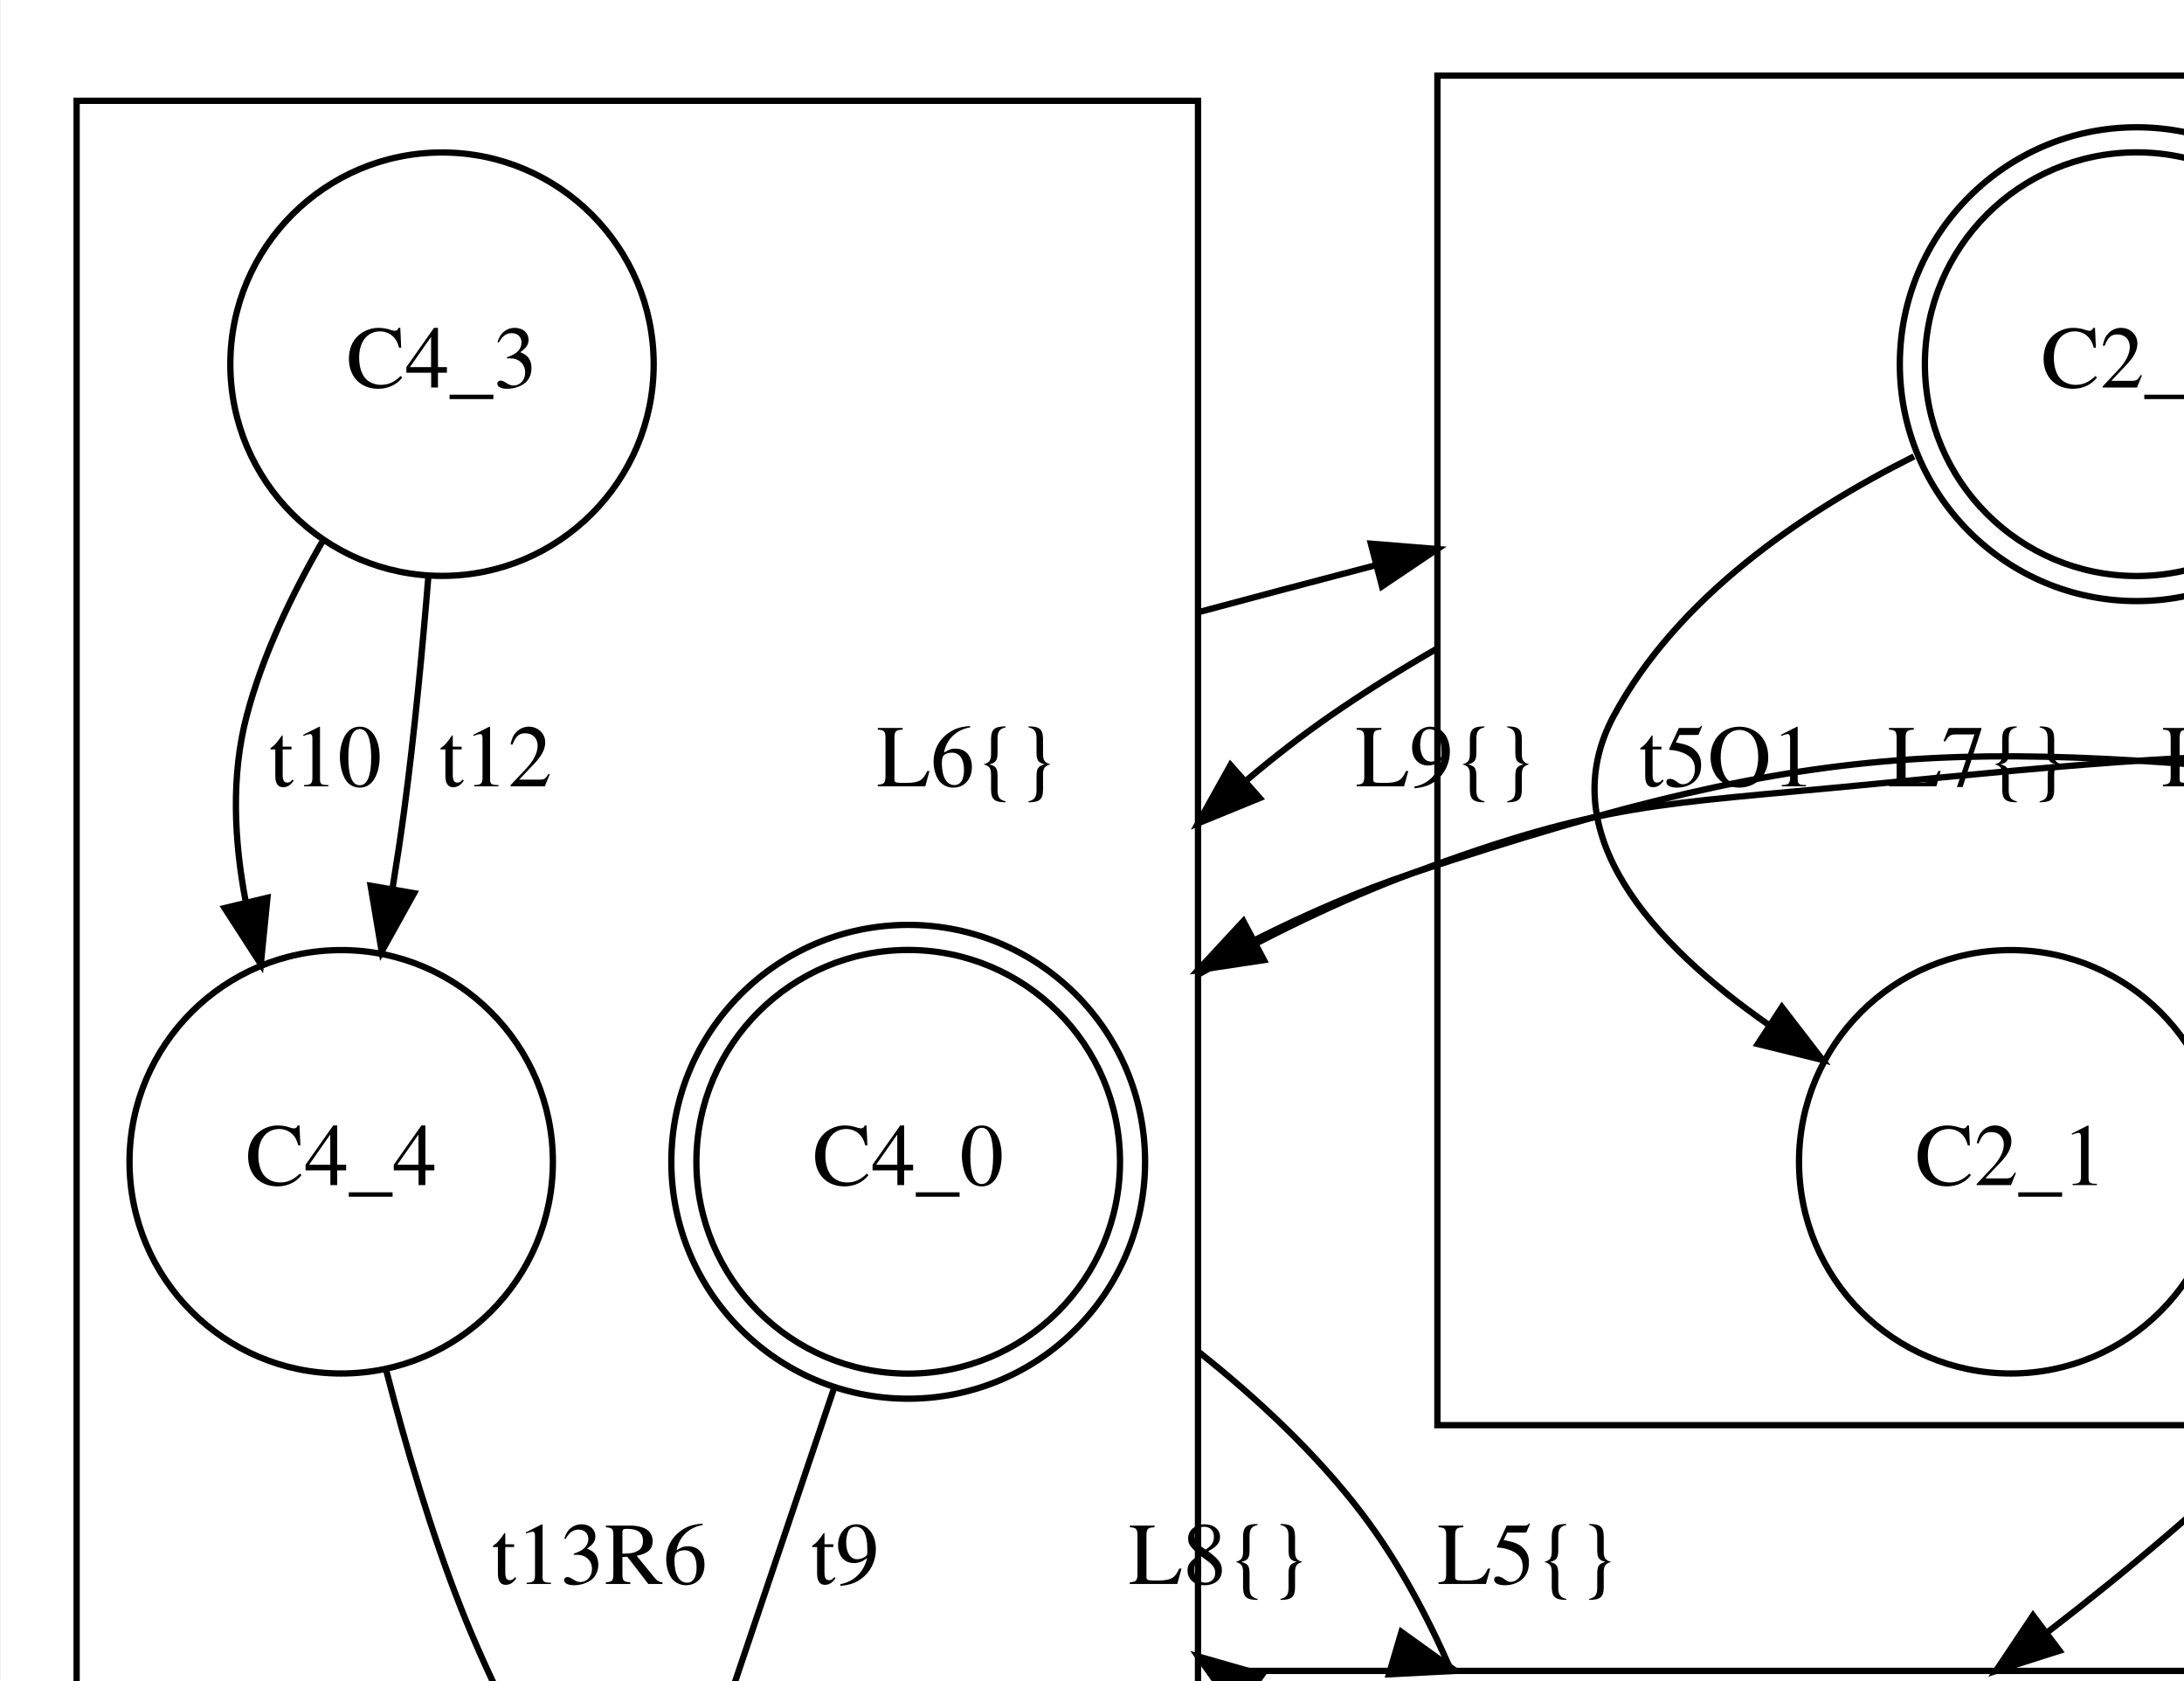
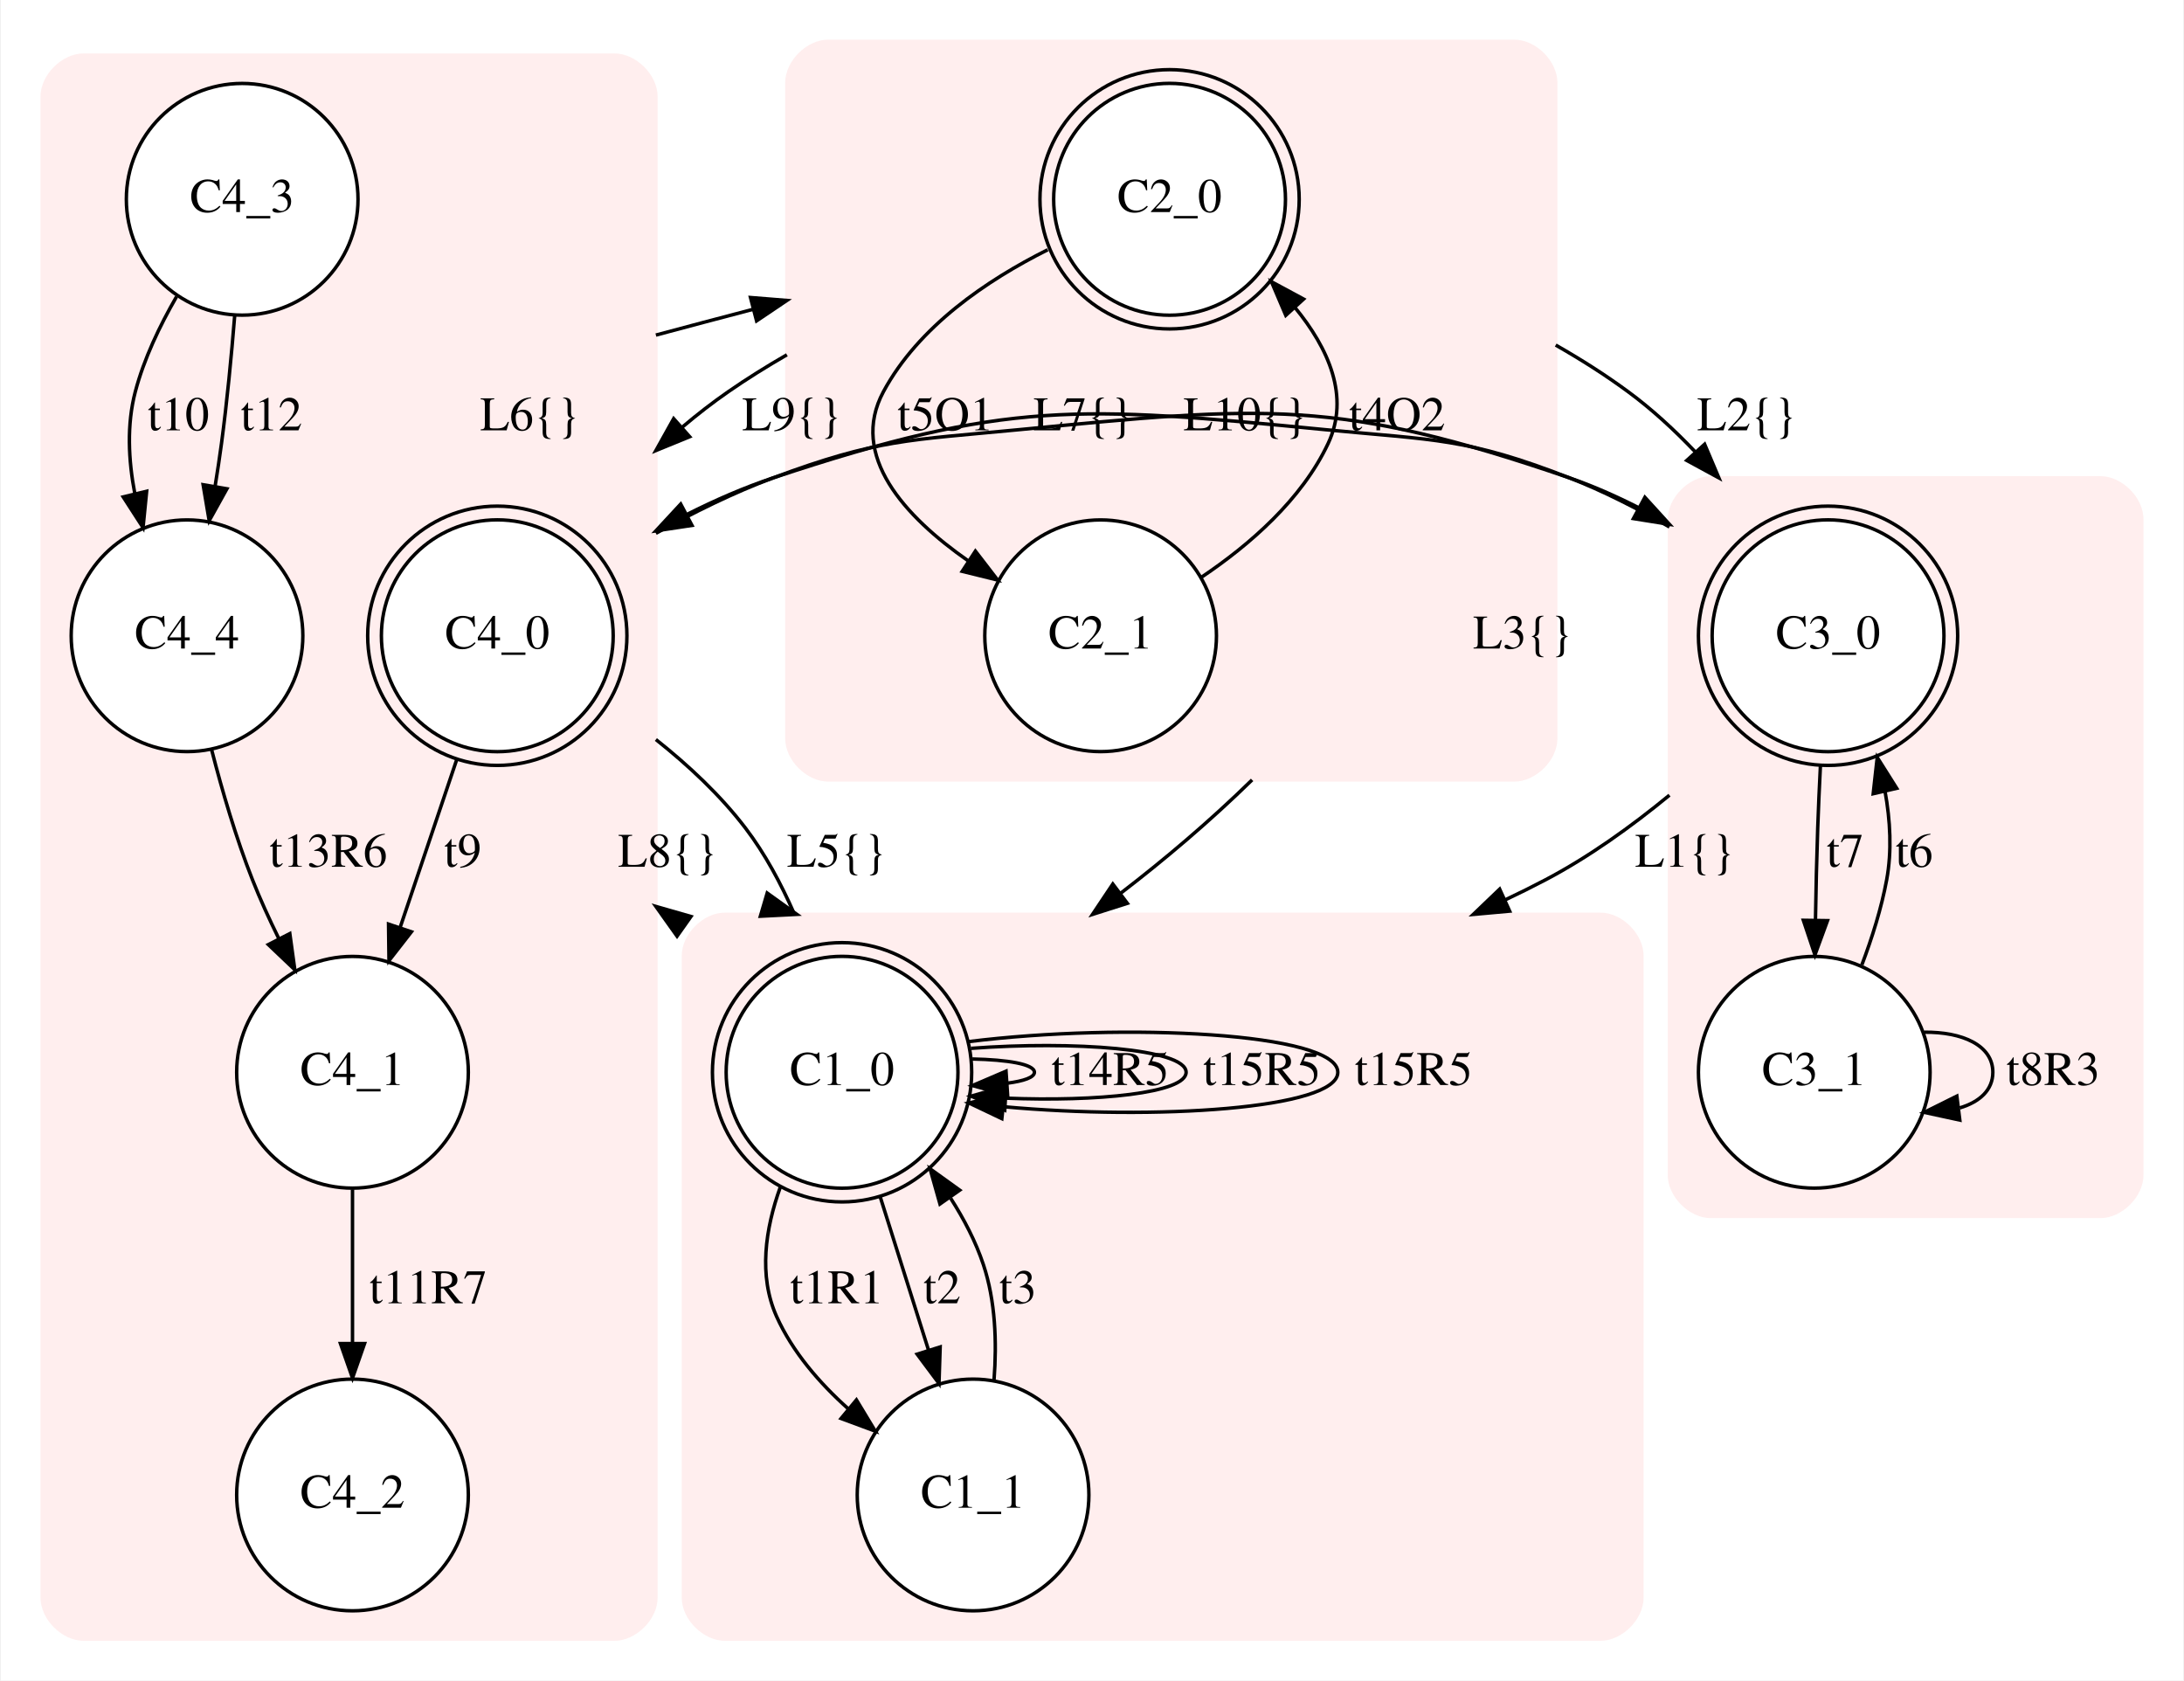
- <svg xmlns="http://www.w3.org/2000/svg" width="468pt" height="360pt" viewBox="0.00 0.00 467.57 360.00">
-   <g id="graph0" class="graph" transform="scale(1.35 1.35) rotate(0) translate(4 483.38)">
+ <svg xmlns="http://www.w3.org/2000/svg" width="633pt" height="487pt" viewBox="0.00 0.00 633.00 487.38">
+   <g id="graph0" class="graph" transform="scale(1 1) rotate(0) translate(4 483.38)">
    <polygon fill="white" stroke="transparent" points="-4,4 -4,-483.38 629,-483.38 629,4 -4,4" />
    <g id="clust1" class="cluster">
-       <polygon fill="none" stroke="black" points="194,-8 194,-218.19 472,-218.19 472,-8 194,-8" />
+       <path fill="#ffeeee" stroke="#ffeeee" d="M206,-8C206,-8 460,-8 460,-8 466,-8 472,-14 472,-20 472,-20 472,-206.19 472,-206.19 472,-212.19 466,-218.19 460,-218.19 460,-218.19 206,-218.19 206,-218.19 200,-218.19 194,-212.19 194,-206.19 194,-206.19 194,-20 194,-20 194,-14 200,-8 206,-8" />
    </g>
    <g id="clust2" class="cluster">
-       <polygon fill="none" stroke="black" points="224,-257.19 224,-471.38 447,-471.38 447,-257.19 224,-257.19" />
+       <path fill="#ffeeee" stroke="#ffeeee" d="M236,-257.19C236,-257.19 435,-257.19 435,-257.19 441,-257.19 447,-263.19 447,-269.19 447,-269.19 447,-459.38 447,-459.38 447,-465.38 441,-471.38 435,-471.38 435,-471.38 236,-471.38 236,-471.38 230,-471.38 224,-465.38 224,-459.38 224,-459.38 224,-269.19 224,-269.19 224,-263.19 230,-257.19 236,-257.19" />
    </g>
    <g id="clust3" class="cluster">
-       <polygon fill="none" stroke="black" points="480,-130.59 480,-344.78 617,-344.78 617,-130.59 480,-130.59" />
+       <path fill="#ffeeee" stroke="#ffeeee" d="M492,-130.59C492,-130.59 605,-130.59 605,-130.59 611,-130.59 617,-136.59 617,-142.59 617,-142.59 617,-332.78 617,-332.78 617,-338.78 611,-344.78 605,-344.78 605,-344.78 492,-344.78 492,-344.78 486,-344.78 480,-338.78 480,-332.78 480,-332.78 480,-142.59 480,-142.59 480,-136.59 486,-130.59 492,-130.59" />
    </g>
    <g id="clust4" class="cluster">
-       <polygon fill="none" stroke="black" points="8,-8 8,-467.38 186,-467.38 186,-8 8,-8" />
+       <path fill="#ffeeee" stroke="#ffeeee" d="M20,-8C20,-8 174,-8 174,-8 180,-8 186,-14 186,-20 186,-20 186,-455.38 186,-455.38 186,-461.38 180,-467.38 174,-467.38 174,-467.38 20,-467.38 20,-467.38 14,-467.38 8,-461.38 8,-455.38 8,-455.38 8,-20 8,-20 8,-14 14,-8 20,-8" />
    </g>
    <g id="node1" class="node">
-       <ellipse fill="none" stroke="black" cx="240" cy="-172.39" rx="33.62" ry="33.62" />
+       <ellipse fill="white" stroke="black" cx="240" cy="-172.39" rx="33.62" ry="33.62" />
      <ellipse fill="none" stroke="black" cx="240" cy="-172.39" rx="37.6" ry="37.6" />
      <text text-anchor="middle" x="240" y="-168.69" font-family="Times,serif" font-size="14.00">C1_0</text>
    </g>
    <g id="edge4" class="edge">
      <path fill="none" stroke="black" d="M277.81,-176.24C288.03,-176.03 295.8,-174.75 295.8,-172.39 295.8,-170.92 292.76,-169.86 287.99,-169.23" />
      <polygon fill="black" stroke="black" points="288.03,-165.72 277.81,-168.54 287.56,-172.71 288.03,-165.72" />
      <text text-anchor="middle" x="317.8" y="-168.69" font-family="Times,serif" font-size="14.00">t14R5</text>
    </g>
    <g id="edge5" class="edge">
      <path fill="none" stroke="black" d="M277.41,-179.33C306.83,-181.54 339.8,-179.23 339.8,-172.39 339.8,-166.32 313.88,-163.82 287.49,-164.88" />
      <polygon fill="black" stroke="black" points="287.2,-161.39 277.41,-165.46 287.6,-168.38 287.2,-161.39" />
      <text text-anchor="middle" x="361.8" y="-168.69" font-family="Times,serif" font-size="14.00">t15R5</text>
    </g>
    <g id="edge6" class="edge">
      <path fill="none" stroke="black" d="M276.78,-181.29C321.44,-186.86 383.8,-183.89 383.8,-172.39 383.8,-161.74 330.35,-158.41 286.99,-162.39" />
      <polygon fill="black" stroke="black" points="286.35,-158.94 276.78,-163.49 287.1,-165.9 286.35,-158.94" />
      <text text-anchor="middle" x="405.8" y="-168.69" font-family="Times,serif" font-size="14.00">t15R5</text>
    </g>
    <g id="node2" class="node">
-       <ellipse fill="none" stroke="black" cx="278" cy="-49.8" rx="33.6" ry="33.6" />
+       <ellipse fill="white" stroke="black" cx="278" cy="-49.8" rx="33.6" ry="33.6" />
      <text text-anchor="middle" x="278" y="-46.1" font-family="Times,serif" font-size="14.00">C1_1</text>
    </g>
    <g id="edge1" class="edge">
      <path fill="none" stroke="black" d="M222.08,-139.05C217.75,-127 215.71,-113.4 221,-101.59 225.61,-91.31 233.44,-82.26 241.84,-74.75" />
      <polygon fill="black" stroke="black" points="244.17,-77.37 249.65,-68.3 239.71,-71.98 244.17,-77.37" />
      <text text-anchor="middle" x="238.5" y="-105.39" font-family="Times,serif" font-size="14.00">t1R1</text>
    </g>
    <g id="edge2" class="edge">
      <path fill="none" stroke="black" d="M251.09,-136.19C255.47,-122.29 260.53,-106.23 265.08,-91.81" />
      <polygon fill="black" stroke="black" points="268.46,-92.73 268.12,-82.14 261.78,-90.63 268.46,-92.73" />
      <text text-anchor="middle" x="269" y="-105.39" font-family="Times,serif" font-size="14.00">t2</text>
    </g>
    <g id="node7" class="node">
-       <ellipse fill="none" stroke="black" cx="140" cy="-298.99" rx="33.62" ry="33.62" />
+       <ellipse fill="white" stroke="black" cx="140" cy="-298.99" rx="33.62" ry="33.62" />
      <ellipse fill="none" stroke="black" cx="140" cy="-298.99" rx="37.6" ry="37.6" />
      <text text-anchor="middle" x="140" y="-295.29" font-family="Times,serif" font-size="14.00">C4_0</text>
    </g>
    <g id="edge23" class="edge">
      <path fill="none" stroke="black" d="M194,-214.83C192,-216.24 190,-217.66 188,-219.07" />
      <polygon fill="black" stroke="black" points="192.14,-211.86 186,-220.49 196.18,-217.57 192.14,-211.86" />
      <text text-anchor="middle" x="189.5" y="-231.99" font-family="Times,serif" font-size="14.00">L8{}</text>
    </g>
    <g id="edge3" class="edge">
      <path fill="none" stroke="black" d="M284.09,-83.23C284.92,-94.07 284.5,-106.07 281,-116.59 278.78,-123.26 275.4,-129.77 271.51,-135.84" />
      <polygon fill="black" stroke="black" points="268.4,-134.19 265.53,-144.39 274.13,-138.2 268.4,-134.19" />
      <text text-anchor="middle" x="291" y="-105.39" font-family="Times,serif" font-size="14.00">t3</text>
    </g>
    <g id="node3" class="node">
-       <ellipse fill="none" stroke="black" cx="335" cy="-425.58" rx="33.62" ry="33.62" />
+       <ellipse fill="white" stroke="black" cx="335" cy="-425.58" rx="33.62" ry="33.62" />
      <ellipse fill="none" stroke="black" cx="335" cy="-425.58" rx="37.6" ry="37.6" />
      <text text-anchor="middle" x="335" y="-421.88" font-family="Times,serif" font-size="14.00">C2_0</text>
    </g>
    <g id="edge19" class="edge">
      <path fill="none" stroke="black" d="M358.94,-257.19C346.52,-245.05 333.5,-234.06 320.82,-224.32" />
      <polygon fill="black" stroke="black" points="322.75,-221.39 312.65,-218.18 318.54,-226.99 322.75,-221.39" />
      <text text-anchor="middle" x="437.5" y="-295.29" font-family="Times,serif" font-size="14.00">L3{}</text>
    </g>
    <g id="node4" class="node">
-       <ellipse fill="none" stroke="black" cx="315" cy="-298.99" rx="33.6" ry="33.6" />
+       <ellipse fill="white" stroke="black" cx="315" cy="-298.99" rx="33.6" ry="33.6" />
      <text text-anchor="middle" x="315" y="-295.29" font-family="Times,serif" font-size="14.00">C2_1</text>
    </g>
    <g id="edge8" class="edge">
      <path fill="none" stroke="black" d="M299.65,-410.94C281.94,-402.08 262.15,-388.64 252,-369.78 242.01,-351.21 258.15,-333.6 276.59,-320.72" />
      <polygon fill="black" stroke="black" points="278.68,-323.54 285.14,-315.15 274.85,-317.68 278.68,-323.54" />
      <text text-anchor="middle" x="270" y="-358.58" font-family="Times,serif" font-size="14.00">t5O1</text>
    </g>
    <g id="node5" class="node">
-       <ellipse fill="none" stroke="black" cx="526" cy="-298.99" rx="33.62" ry="33.62" />
+       <ellipse fill="white" stroke="black" cx="526" cy="-298.99" rx="33.62" ry="33.62" />
      <ellipse fill="none" stroke="black" cx="526" cy="-298.99" rx="37.6" ry="37.6" />
      <text text-anchor="middle" x="526" y="-295.29" font-family="Times,serif" font-size="14.00">C3_0</text>
    </g>
    <g id="edge18" class="edge">
      <path fill="none" stroke="black" d="M447,-383.3C454.33,-379.13 461.41,-374.63 468,-369.78 474.85,-364.74 481.39,-358.72 487.45,-352.36" />
      <polygon fill="black" stroke="black" points="490.2,-354.54 494.33,-344.78 485.02,-349.84 490.2,-354.54" />
      <text text-anchor="middle" x="502.5" y="-358.58" font-family="Times,serif" font-size="14.00">L2{}</text>
    </g>
    <g id="edge24" class="edge">
      <path fill="none" stroke="black" d="M224,-380.48C218.12,-377.09 212.41,-373.53 207,-369.78 202.48,-366.65 198.01,-363.18 193.67,-359.51" />
      <polygon fill="black" stroke="black" points="195.8,-356.72 186,-352.71 191.16,-361.96 195.8,-356.72" />
      <text text-anchor="middle" x="225.5" y="-358.58" font-family="Times,serif" font-size="14.00">L9{}</text>
    </g>
    <g id="edge7" class="edge">
      <path fill="none" stroke="black" d="M344.32,-316.02C358.18,-325.34 373.34,-338.47 381,-354.78 387.37,-368.36 381.1,-382.35 371.36,-394.21" />
      <polygon fill="black" stroke="black" points="368.71,-391.92 364.55,-401.67 373.88,-396.64 368.71,-391.92" />
      <text text-anchor="middle" x="401" y="-358.58" font-family="Times,serif" font-size="14.00">t4O2</text>
    </g>
    <g id="edge17" class="edge">
      <path fill="none" stroke="black" d="M480,-252.76C468.88,-243.61 456.56,-234.79 444,-228.19 440.2,-226.19 436.33,-224.27 432.39,-222.41" />
      <polygon fill="black" stroke="black" points="433.65,-219.13 423.1,-218.18 430.75,-225.51 433.65,-219.13" />
      <text text-anchor="middle" x="484.5" y="-231.99" font-family="Times,serif" font-size="14.00">L1{}</text>
    </g>
    <g id="node6" class="node">
-       <ellipse fill="none" stroke="black" cx="522" cy="-172.39" rx="33.6" ry="33.6" />
+       <ellipse fill="white" stroke="black" cx="522" cy="-172.39" rx="33.6" ry="33.6" />
      <text text-anchor="middle" x="522" y="-168.69" font-family="Times,serif" font-size="14.00">C3_1</text>
    </g>
    <g id="edge10" class="edge">
      <path fill="none" stroke="black" d="M523.78,-261.15C523.48,-255.15 523.2,-249 523,-243.19 522.7,-234.57 522.49,-225.35 522.35,-216.53" />
      <polygon fill="black" stroke="black" points="525.84,-216.37 522.2,-206.42 518.84,-216.47 525.84,-216.37" />
      <text text-anchor="middle" x="531" y="-231.99" font-family="Times,serif" font-size="14.00">t7</text>
    </g>
    <g id="edge25" class="edge">
      <path fill="none" stroke="black" d="M480,-330.54C470.7,-335.91 460.77,-340.98 451,-344.78 421.03,-356.46 412.01,-355.66 380,-358.78 308.96,-365.72 287.74,-367.31 220,-344.78 211.64,-342 203.17,-338.3 195.03,-334.19" />
      <polygon fill="black" stroke="black" points="196.47,-331 186,-329.42 193.2,-337.19 196.47,-331" />
      <text text-anchor="middle" x="357" y="-358.58" font-family="Times,serif" font-size="14.00">L10{}</text>
    </g>
    <g id="edge9" class="edge">
      <path fill="none" stroke="black" d="M535.81,-203.54C538.78,-211.4 541.48,-219.97 543,-228.19 544.55,-236.56 544.06,-245.43 542.52,-253.94" />
      <polygon fill="black" stroke="black" points="539.1,-253.18 540.27,-263.71 545.92,-254.75 539.1,-253.18" />
      <text text-anchor="middle" x="551" y="-231.99" font-family="Times,serif" font-size="14.00">t6</text>
    </g>
    <g id="edge11" class="edge">
      <path fill="none" stroke="black" d="M553.87,-184.01C564.89,-184.14 573.8,-180.26 573.8,-172.39 573.8,-167.23 569.96,-163.78 564.21,-162.06" />
      <polygon fill="black" stroke="black" points="564.22,-158.53 553.87,-160.77 563.36,-165.48 564.22,-158.53" />
      <text text-anchor="middle" x="591.3" y="-168.69" font-family="Times,serif" font-size="14.00">t8R3</text>
    </g>
    <g id="edge20" class="edge">
      <path fill="none" stroke="black" d="M186,-268.9C195.48,-261.38 204.76,-252.69 212,-243.19 217.64,-235.79 222.3,-227.1 226.1,-218.42" />
      <polygon fill="black" stroke="black" points="218.29,-224.37 226.89,-218.19 216.31,-217.65 218.29,-224.37" />
      <text text-anchor="middle" x="238.5" y="-231.99" font-family="Times,serif" font-size="14.00">L5{}</text>
    </g>
    <g id="edge21" class="edge">
      <path fill="none" stroke="black" d="M186,-386.2C194.9,-388.59 204.4,-391.1 214.15,-393.66" />
      <polygon fill="black" stroke="black" points="213.44,-397.09 224,-396.24 215.21,-390.32 213.44,-397.09" />
      <text text-anchor="middle" x="149.5" y="-358.58" font-family="Times,serif" font-size="14.00">L6{}</text>
    </g>
    <g id="edge22" class="edge">
      <path fill="none" stroke="black" d="M186,-328.7C196.82,-334.73 208.56,-340.52 220,-344.78 250.34,-356.09 259.27,-355.66 291.5,-358.78 362.33,-365.65 383.7,-367.91 451,-344.78 457.76,-342.46 464.56,-339.45 471.16,-336.09" />
      <polygon fill="black" stroke="black" points="472.87,-339.14 480,-331.31 469.54,-332.98 472.87,-339.14" />
      <text text-anchor="middle" x="310" y="-358.58" font-family="Times,serif" font-size="14.00">L7{}</text>
    </g>
    <g id="node8" class="node">
-       <ellipse fill="none" stroke="black" cx="98" cy="-172.39" rx="33.6" ry="33.6" />
+       <ellipse fill="white" stroke="black" cx="98" cy="-172.39" rx="33.6" ry="33.6" />
      <text text-anchor="middle" x="98" y="-168.69" font-family="Times,serif" font-size="14.00">C4_1</text>
    </g>
    <g id="edge12" class="edge">
      <path fill="none" stroke="black" d="M128.19,-262.95C123.09,-247.81 117.08,-229.99 111.77,-214.25" />
      <polygon fill="black" stroke="black" points="115.09,-213.13 108.58,-204.77 108.45,-215.36 115.09,-213.13" />
      <text text-anchor="middle" x="130" y="-231.99" font-family="Times,serif" font-size="14.00">t9</text>
    </g>
    <g id="node11" class="node">
-       <ellipse fill="none" stroke="black" cx="98" cy="-49.8" rx="33.6" ry="33.6" />
+       <ellipse fill="white" stroke="black" cx="98" cy="-49.8" rx="33.6" ry="33.6" />
      <text text-anchor="middle" x="98" y="-46.1" font-family="Times,serif" font-size="14.00">C4_2</text>
    </g>
    <g id="edge14" class="edge">
      <path fill="none" stroke="black" d="M98,-138.44C98,-124.75 98,-108.67 98,-94.04" />
      <polygon fill="black" stroke="black" points="101.5,-93.71 98,-83.71 94.5,-93.71 101.5,-93.71" />
      <text text-anchor="middle" x="120" y="-105.39" font-family="Times,serif" font-size="14.00">t11R7</text>
    </g>
    <g id="node9" class="node">
-       <ellipse fill="none" stroke="black" cx="66" cy="-425.58" rx="33.6" ry="33.6" />
+       <ellipse fill="white" stroke="black" cx="66" cy="-425.58" rx="33.6" ry="33.6" />
      <text text-anchor="middle" x="66" y="-421.88" font-family="Times,serif" font-size="14.00">C4_3</text>
    </g>
    <g id="node10" class="node">
-       <ellipse fill="none" stroke="black" cx="50" cy="-298.99" rx="33.6" ry="33.6" />
+       <ellipse fill="white" stroke="black" cx="50" cy="-298.99" rx="33.6" ry="33.6" />
      <text text-anchor="middle" x="50" y="-295.29" font-family="Times,serif" font-size="14.00">C4_4</text>
    </g>
    <g id="edge13" class="edge">
      <path fill="none" stroke="black" d="M46.96,-397.34C42.08,-388.89 37.5,-379.3 35,-369.78 32.49,-360.26 32.99,-349.93 34.86,-340.21" />
      <polygon fill="black" stroke="black" points="38.29,-340.9 37.24,-330.36 31.49,-339.26 38.29,-340.9" />
      <text text-anchor="middle" x="47.5" y="-358.58" font-family="Times,serif" font-size="14.00">t10</text>
    </g>
    <g id="edge15" class="edge">
      <path fill="none" stroke="black" d="M63.83,-391.84C62.88,-380.12 61.61,-366.84 60,-354.78 59.47,-350.8 58.84,-346.66 58.17,-342.53" />
      <polygon fill="black" stroke="black" points="61.57,-341.62 56.43,-332.36 54.67,-342.8 61.57,-341.62" />
      <text text-anchor="middle" x="74.5" y="-358.58" font-family="Times,serif" font-size="14.00">t12</text>
    </g>
    <g id="edge16" class="edge">
      <path fill="none" stroke="black" d="M57.15,-265.88C60.24,-253.87 64.25,-240.22 69,-228.19 71.2,-222.61 73.82,-216.86 76.57,-211.28" />
      <polygon fill="black" stroke="black" points="79.82,-212.61 81.27,-202.12 73.59,-209.42 79.82,-212.61" />
      <text text-anchor="middle" x="91" y="-231.99" font-family="Times,serif" font-size="14.00">t13R6</text>
    </g>
  </g>
</svg>
